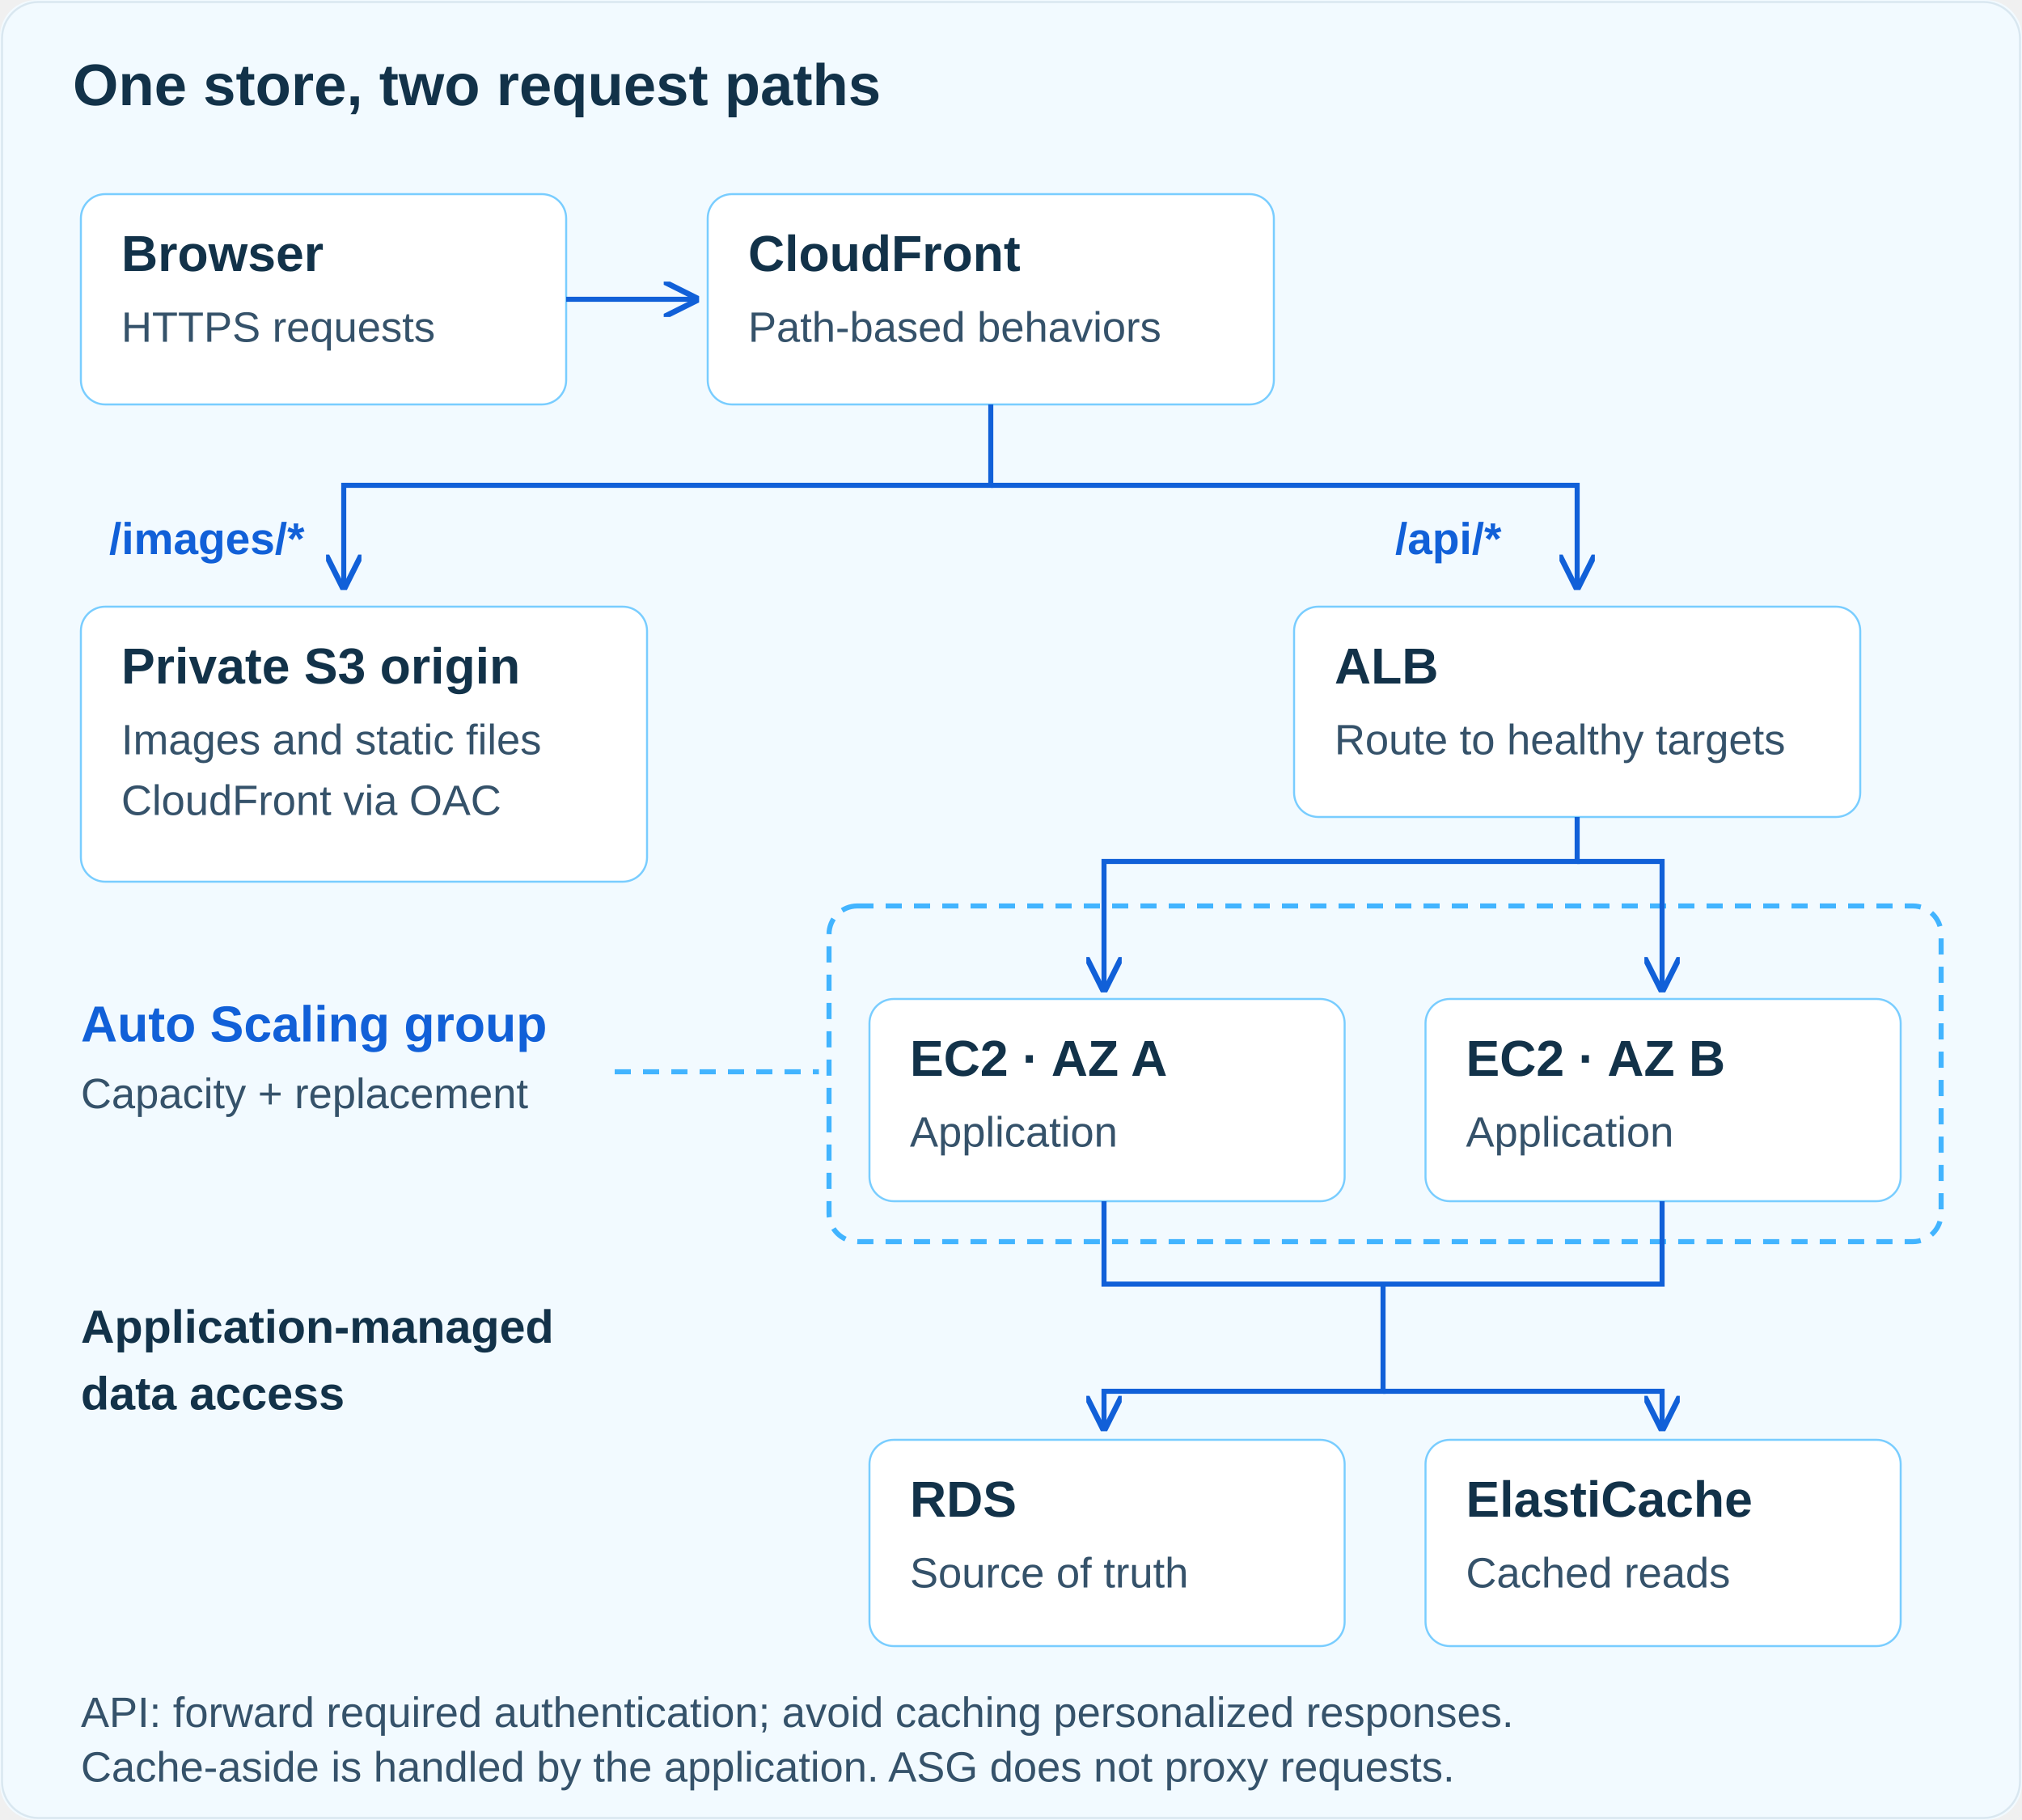
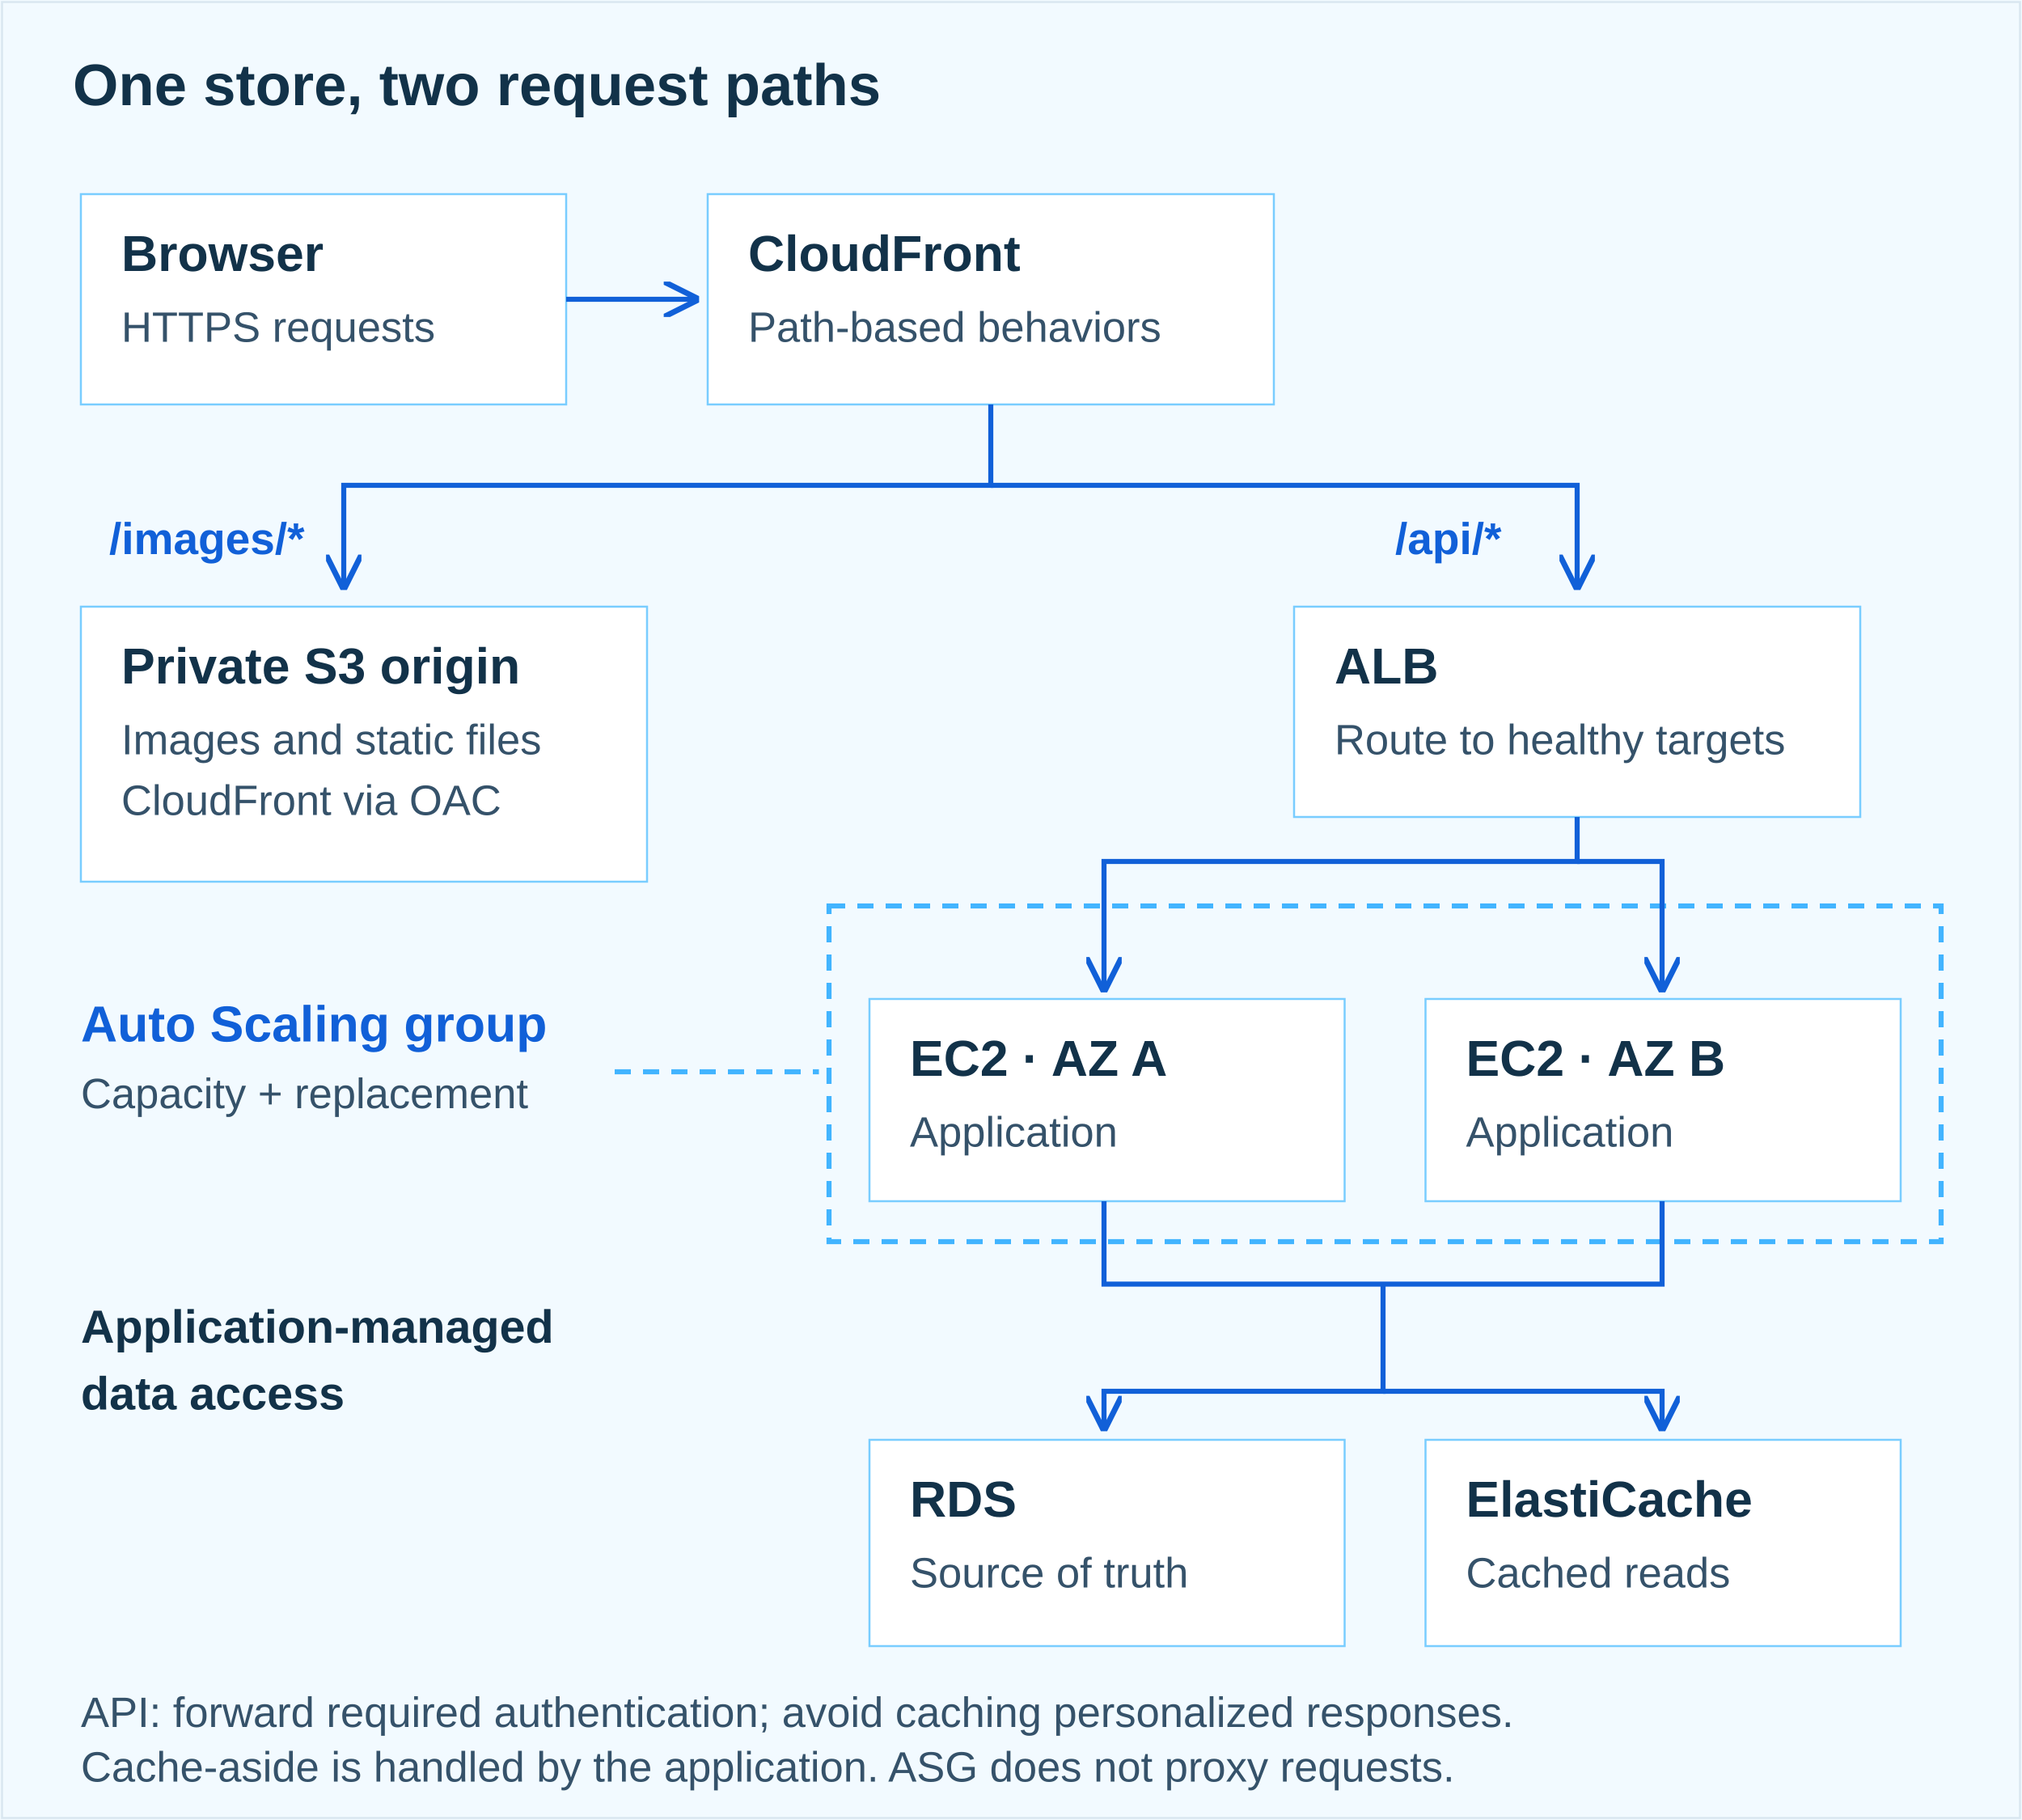
<svg xmlns="http://www.w3.org/2000/svg" viewBox="0 0 1000 900" role="img" aria-label="One store, two request paths">
  <defs>
    <marker id="arrow" viewBox="0 0 10 10" refX="9" refY="5" markerWidth="7" markerHeight="7" orient="auto-start-reverse">
      <path d="M0 0L10 5L0 10" fill="none" stroke="#1160D8" stroke-width="1.6" />
    </marker>
  </defs>
-   <rect width="1000" height="900" rx="18" fill="#F2FAFF" />
-   <rect x="1" y="1" width="998" height="898" rx="18" fill="none" stroke="#D9E7F0" />
+   <rect width="1000" height="900" fill="#F2FAFF" />
+   <rect x="1" y="1" width="998" height="898" fill="none" stroke="#D9E7F0" />
  <g font-family="Arial, sans-serif" fill="#123249">
    <text x="36" y="52" font-size="29" font-weight="700">One store, two request paths</text>
-     <rect x="40" y="96" width="240" height="104" rx="12" fill="#FFFFFF" stroke="#79CDFF" />
+     <rect x="40" y="96" width="240" height="104" fill="#FFFFFF" stroke="#79CDFF" />
    <text x="60" y="134" font-size="25" fill="#123249" font-weight="700">Browser</text>
    <text x="60" y="169" font-size="21" fill="#35526A" font-weight="400">HTTPS requests</text>
-     <rect x="350" y="96" width="280" height="104" rx="12" fill="#FFFFFF" stroke="#79CDFF" />
+     <rect x="350" y="96" width="280" height="104" fill="#FFFFFF" stroke="#79CDFF" />
    <text x="370" y="134" font-size="25" fill="#123249" font-weight="700">CloudFront</text>
    <text x="370" y="169" font-size="21" fill="#35526A" font-weight="400">Path-based behaviors</text>
    <path d="M280 148H344" fill="none" stroke="#1160D8" stroke-width="2.5" marker-end="url(#arrow)" />
    <path d="M490 200V240H170V290" fill="none" stroke="#1160D8" stroke-width="2.5" marker-end="url(#arrow)" />
    <path d="M490 240H780V290" fill="none" stroke="#1160D8" stroke-width="2.5" marker-end="url(#arrow)" />
    <text x="54" y="274" font-size="22" fill="#1160D8" font-weight="700">/images/*</text>
    <text x="690" y="274" font-size="22" fill="#1160D8" font-weight="700">/api/*</text>
-     <rect x="40" y="300" width="280" height="136" rx="12" fill="#FFFFFF" stroke="#79CDFF" />
+     <rect x="40" y="300" width="280" height="136" fill="#FFFFFF" stroke="#79CDFF" />
    <text x="60" y="338" font-size="25" fill="#123249" font-weight="700">Private S3 origin</text>
    <text x="60" y="373" font-size="21" fill="#35526A" font-weight="400">Images and static files</text>
    <text x="60" y="403" font-size="21" fill="#35526A" font-weight="400">CloudFront via OAC</text>
-     <rect x="640" y="300" width="280" height="104" rx="12" fill="#FFFFFF" stroke="#79CDFF" />
+     <rect x="640" y="300" width="280" height="104" fill="#FFFFFF" stroke="#79CDFF" />
    <text x="660" y="338" font-size="25" fill="#123249" font-weight="700">ALB</text>
    <text x="660" y="373" font-size="21" fill="#35526A" font-weight="400">Route to healthy targets</text>
-     <rect x="410" y="448" width="550" height="166" rx="14" fill="none" stroke="#42B4FF" stroke-width="2.5" stroke-dasharray="8 6" />
+     <rect x="410" y="448" width="550" height="166" fill="none" stroke="#42B4FF" stroke-width="2.5" stroke-dasharray="8 6" />
    <text x="40" y="515" font-size="25" fill="#1160D8" font-weight="700">Auto Scaling group</text>
    <text x="40" y="548" font-size="21" fill="#35526A" font-weight="400">Capacity + replacement</text>
    <path d="M304 530H405" fill="none" stroke="#42B4FF" stroke-width="2.5" stroke-dasharray="8 6" />
-     <rect x="430" y="494" width="235" height="100" rx="12" fill="#FFFFFF" stroke="#79CDFF" />
+     <rect x="430" y="494" width="235" height="100" fill="#FFFFFF" stroke="#79CDFF" />
    <text x="450" y="532" font-size="25" fill="#123249" font-weight="700">EC2 · AZ A</text>
    <text x="450" y="567" font-size="21" fill="#35526A" font-weight="400">Application</text>
-     <rect x="705" y="494" width="235" height="100" rx="12" fill="#FFFFFF" stroke="#79CDFF" />
+     <rect x="705" y="494" width="235" height="100" fill="#FFFFFF" stroke="#79CDFF" />
    <text x="725" y="532" font-size="25" fill="#123249" font-weight="700">EC2 · AZ B</text>
    <text x="725" y="567" font-size="21" fill="#35526A" font-weight="400">Application</text>
    <path d="M780 404V426H546V489" fill="none" stroke="#1160D8" stroke-width="2.5" marker-end="url(#arrow)" />
    <path d="M780 426H822V489" fill="none" stroke="#1160D8" stroke-width="2.5" marker-end="url(#arrow)" />
    <text x="40" y="664" font-size="23" fill="#123249" font-weight="700">Application-managed</text>
    <text x="40" y="697" font-size="23" fill="#123249" font-weight="700">data access</text>
    <path d="M546 594V635H822V594" fill="none" stroke="#1160D8" stroke-width="2.5" />
    <path d="M684 635V688H546V706" fill="none" stroke="#1160D8" stroke-width="2.5" marker-end="url(#arrow)" />
    <path d="M684 688H822V706" fill="none" stroke="#1160D8" stroke-width="2.5" marker-end="url(#arrow)" />
-     <rect x="430" y="712" width="235" height="102" rx="12" fill="#FFFFFF" stroke="#79CDFF" />
+     <rect x="430" y="712" width="235" height="102" fill="#FFFFFF" stroke="#79CDFF" />
    <text x="450" y="750" font-size="25" fill="#123249" font-weight="700">RDS</text>
    <text x="450" y="785" font-size="21" fill="#35526A" font-weight="400">Source of truth</text>
-     <rect x="705" y="712" width="235" height="102" rx="12" fill="#FFFFFF" stroke="#79CDFF" />
+     <rect x="705" y="712" width="235" height="102" fill="#FFFFFF" stroke="#79CDFF" />
    <text x="725" y="750" font-size="25" fill="#123249" font-weight="700">ElastiCache</text>
    <text x="725" y="785" font-size="21" fill="#35526A" font-weight="400">Cached reads</text>
    <text x="40" y="854" font-size="21" fill="#35526A" font-weight="400">API: forward required authentication; avoid caching personalized responses.</text>
    <text x="40" y="881" font-size="21" fill="#35526A" font-weight="400">Cache-aside is handled by the application. ASG does not proxy requests.</text>
  </g>
</svg>
